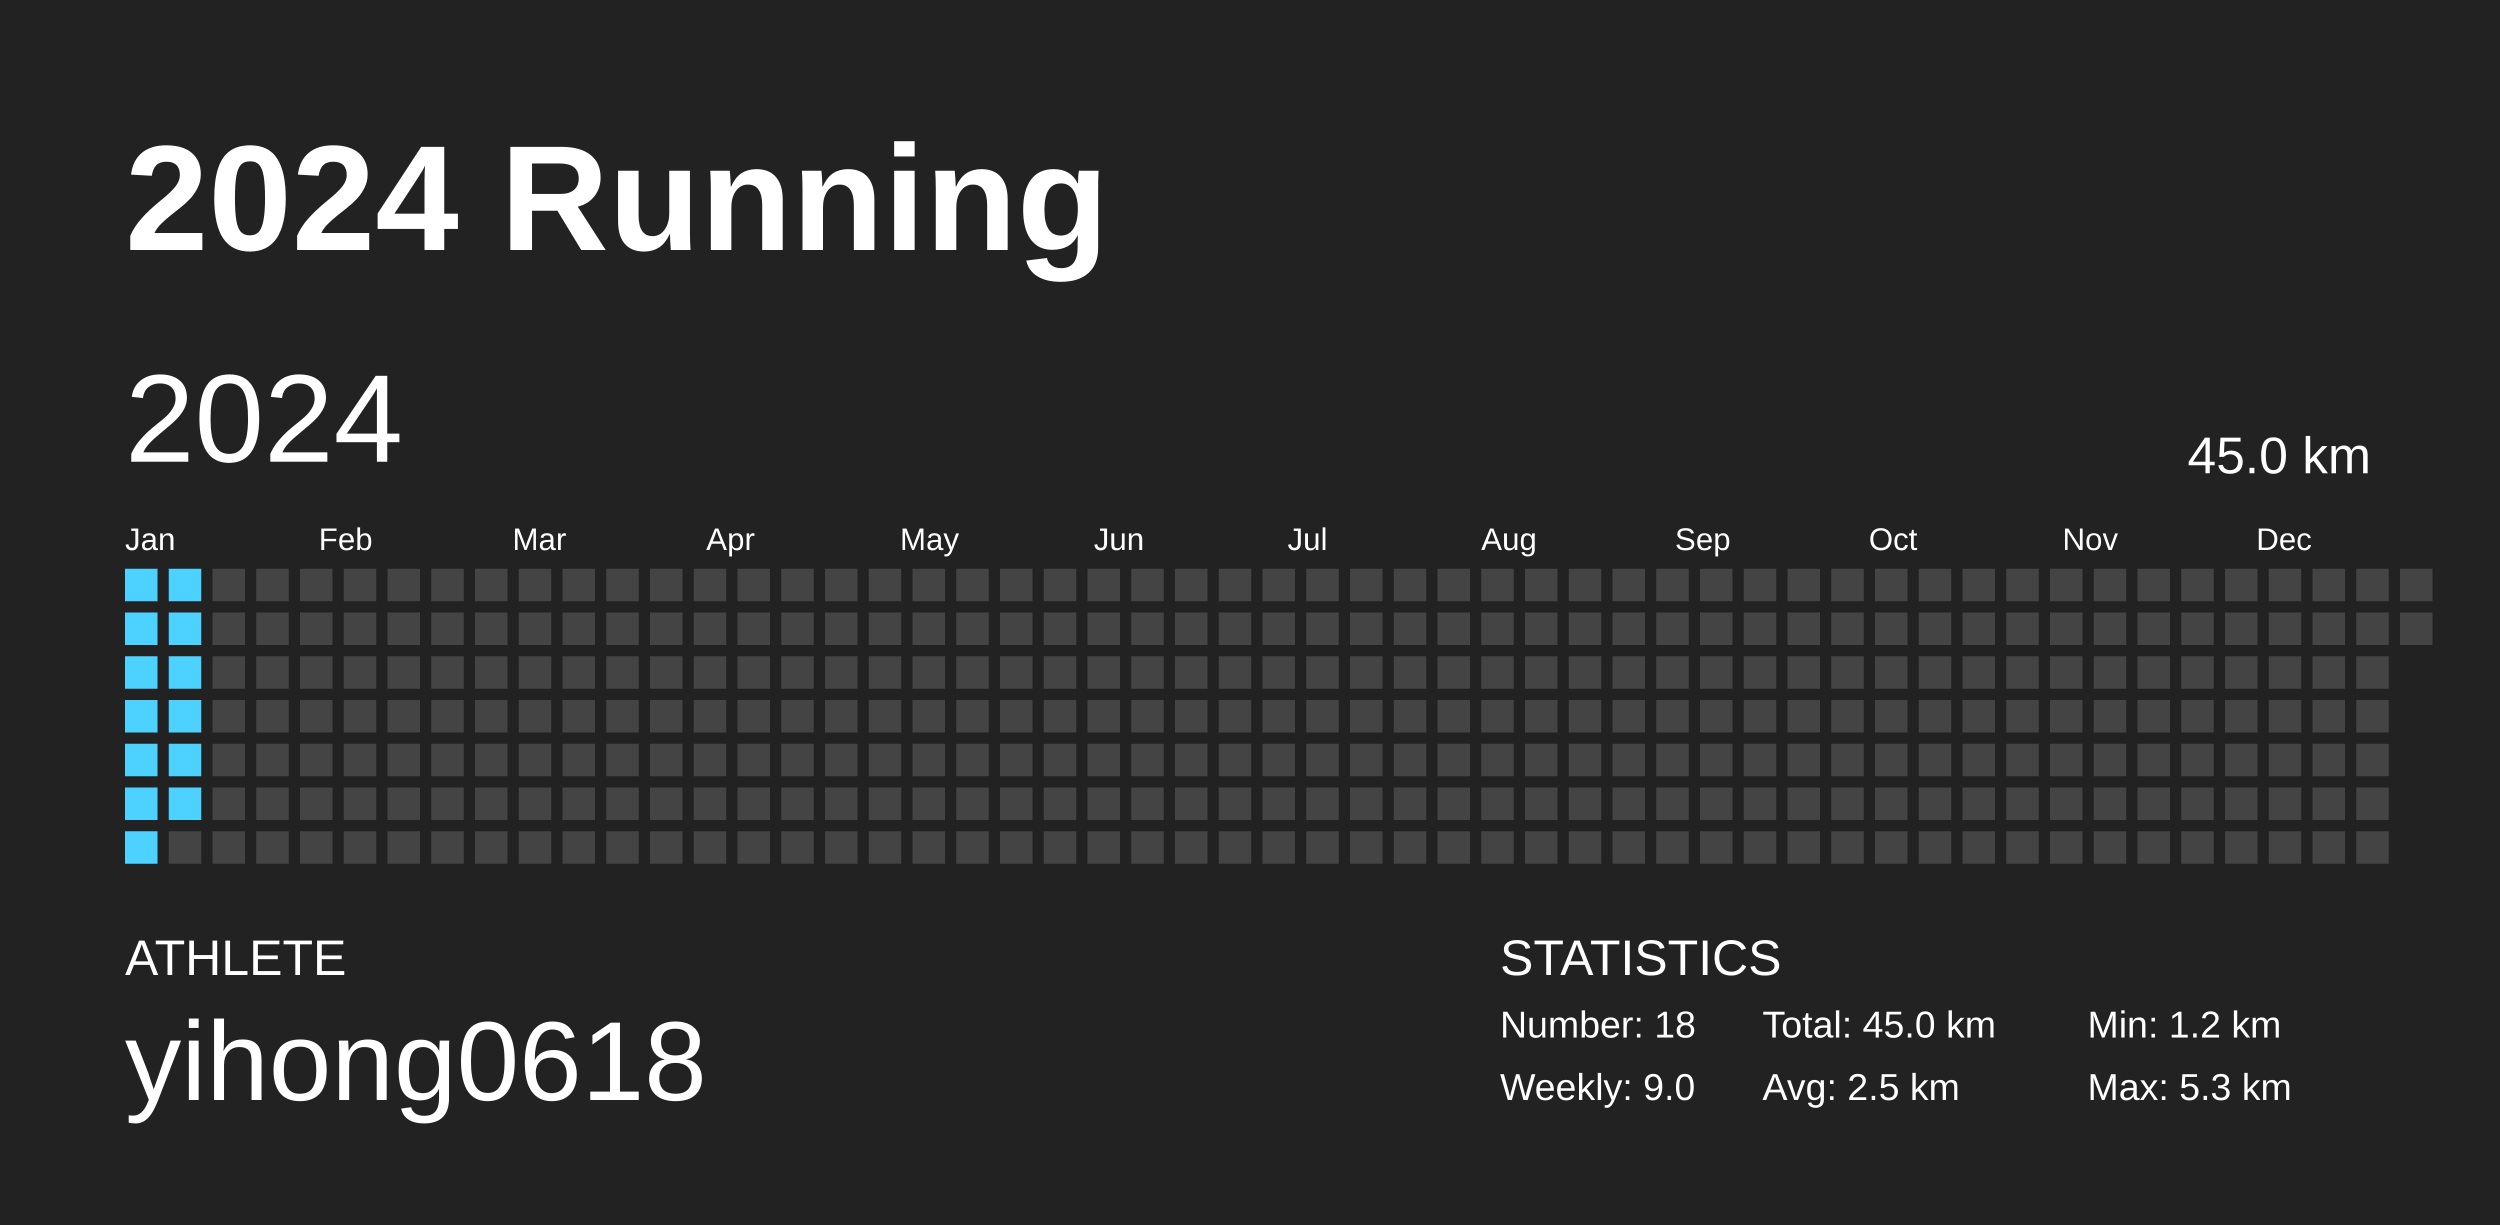
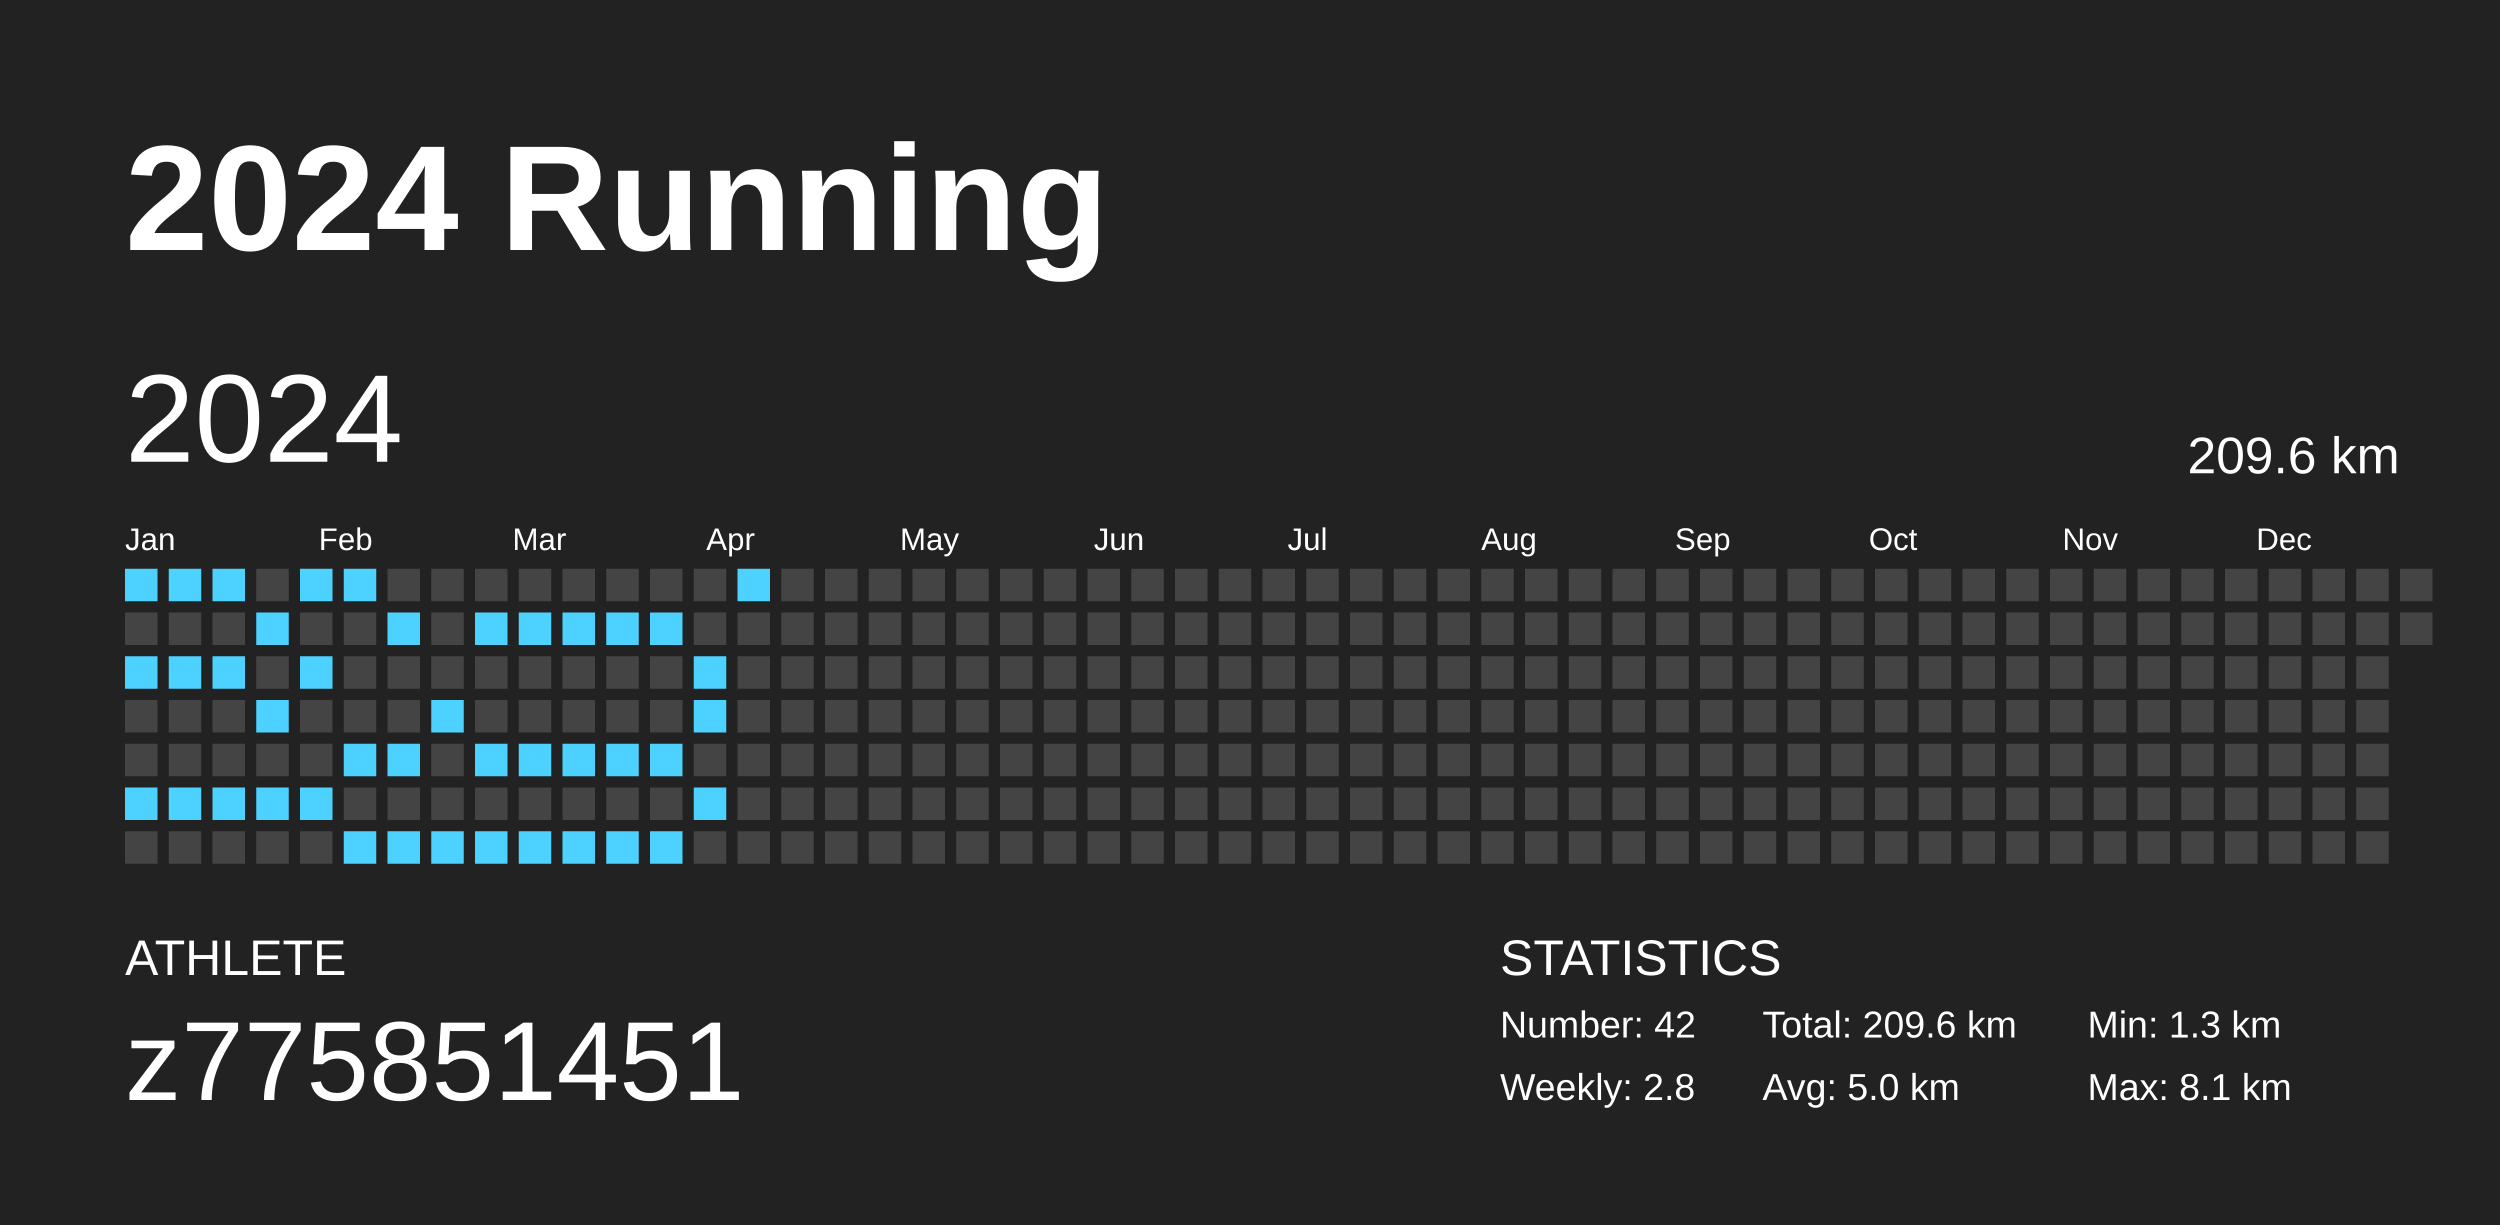
<svg xmlns="http://www.w3.org/2000/svg" baseProfile="full" height="98mm" version="1.1" viewBox="0,0,200,98" width="200mm">
  <defs />
  <rect fill="#222222" height="98" width="200" x="0" y="0" />
  <text fill="#FFFFFF" style="font-size:12px; font-family:Arial; font-weight:bold;" x="10" y="20">2024 Running</text>
  <text fill="#FFFFFF" style="font-size:4px; font-family:Arial" x="10" y="78">ATHLETE</text>
-   <text fill="#FFFFFF" style="font-size:9px; font-family:Arial" x="10" y="88">yihong0618</text>
+   <text fill="#FFFFFF" style="font-size:9px; font-family:Arial" x="10" y="88">z775851451</text>
  <text fill="#FFFFFF" style="font-size:4px; font-family:Arial" x="120" y="78">STATISTICS</text>
-   <text fill="#FFFFFF" style="font-size:3px; font-family:Arial" x="120" y="83">Number: 18</text>
-   <text fill="#FFFFFF" style="font-size:3px; font-family:Arial" x="120" y="88">Weekly: 9.0</text>
-   <text fill="#FFFFFF" style="font-size:3px; font-family:Arial" x="141" y="83">Total: 45.0 km</text>
-   <text fill="#FFFFFF" style="font-size:3px; font-family:Arial" x="141" y="88">Avg: 2.5 km</text>
-   <text fill="#FFFFFF" style="font-size:3px; font-family:Arial" x="167" y="83">Min: 1.2 km</text>
-   <text fill="#FFFFFF" style="font-size:3px; font-family:Arial" x="167" y="88">Max: 5.3 km</text>
+   <text fill="#FFFFFF" style="font-size:3px; font-family:Arial" x="120" y="83">Number: 42</text>
+   <text fill="#FFFFFF" style="font-size:3px; font-family:Arial" x="120" y="88">Weekly: 2.8</text>
+   <text fill="#FFFFFF" style="font-size:3px; font-family:Arial" x="141" y="83">Total: 209.6 km</text>
+   <text fill="#FFFFFF" style="font-size:3px; font-family:Arial" x="141" y="88">Avg: 5.0 km</text>
+   <text fill="#FFFFFF" style="font-size:3px; font-family:Arial" x="167" y="83">Min: 1.3 km</text>
+   <text fill="#FFFFFF" style="font-size:3px; font-family:Arial" x="167" y="88">Max: 8.1 km</text>
  <text dominant-baseline="hanging" fill="#FFFFFF" style="font-size:10.0px; font-family:Arial;" x="10" y="30">2024</text>
-   <text dominant-baseline="hanging" fill="#FFFFFF" style="font-size:4.125px; font-family:Arial;" x="175" y="35">45.0 km</text>
+   <text dominant-baseline="hanging" fill="#FFFFFF" style="font-size:4.125px; font-family:Arial;" x="175" y="35">209.6 km</text>
  <text fill="#FFFFFF" style="font-size:2.5px; font-family:Arial" x="10.0" y="44">Jan</text>
  <text fill="#FFFFFF" style="font-size:2.5px; font-family:Arial" x="25.5" y="44">Feb</text>
  <text fill="#FFFFFF" style="font-size:2.5px; font-family:Arial" x="41.0" y="44">Mar</text>
  <text fill="#FFFFFF" style="font-size:2.5px; font-family:Arial" x="56.5" y="44">Apr</text>
  <text fill="#FFFFFF" style="font-size:2.5px; font-family:Arial" x="72.0" y="44">May</text>
  <text fill="#FFFFFF" style="font-size:2.5px; font-family:Arial" x="87.5" y="44">Jun</text>
  <text fill="#FFFFFF" style="font-size:2.5px; font-family:Arial" x="103.0" y="44">Jul</text>
  <text fill="#FFFFFF" style="font-size:2.5px; font-family:Arial" x="118.5" y="44">Aug</text>
  <text fill="#FFFFFF" style="font-size:2.5px; font-family:Arial" x="134.0" y="44">Sep</text>
  <text fill="#FFFFFF" style="font-size:2.5px; font-family:Arial" x="149.5" y="44">Oct</text>
  <text fill="#FFFFFF" style="font-size:2.5px; font-family:Arial" x="165.0" y="44">Nov</text>
  <text fill="#FFFFFF" style="font-size:2.5px; font-family:Arial" x="180.5" y="44">Dec</text>
  <rect fill="#4dd2ff" height="2.6" width="2.6" x="10.0" y="45.5" />
-   <rect fill="#4dd2ff" height="2.6" width="2.6" x="10.0" y="49.0" />
+   <rect fill="#444444" height="2.6" width="2.6" x="10.0" y="49.0" />
  <rect fill="#4dd2ff" height="2.6" width="2.6" x="10.0" y="52.5" />
-   <rect fill="#4dd2ff" height="2.6" width="2.6" x="10.0" y="56.0" />
-   <rect fill="#4dd2ff" height="2.6" width="2.6" x="10.0" y="59.5" />
+   <rect fill="#444444" height="2.6" width="2.6" x="10.0" y="56.0" />
+   <rect fill="#444444" height="2.6" width="2.6" x="10.0" y="59.5" />
  <rect fill="#4dd2ff" height="2.6" width="2.6" x="10.0" y="63.0" />
-   <rect fill="#4dd2ff" height="2.6" width="2.6" x="10.0" y="66.5" />
+   <rect fill="#444444" height="2.6" width="2.6" x="10.0" y="66.5" />
  <rect fill="#4dd2ff" height="2.6" width="2.6" x="13.5" y="45.5" />
-   <rect fill="#4dd2ff" height="2.6" width="2.6" x="13.5" y="49.0" />
+   <rect fill="#444444" height="2.6" width="2.6" x="13.5" y="49.0" />
  <rect fill="#4dd2ff" height="2.6" width="2.6" x="13.5" y="52.5" />
-   <rect fill="#4dd2ff" height="2.6" width="2.6" x="13.5" y="56.0" />
-   <rect fill="#4dd2ff" height="2.6" width="2.6" x="13.5" y="59.5" />
+   <rect fill="#444444" height="2.6" width="2.6" x="13.5" y="56.0" />
+   <rect fill="#444444" height="2.6" width="2.6" x="13.5" y="59.5" />
  <rect fill="#4dd2ff" height="2.6" width="2.6" x="13.5" y="63.0" />
  <rect fill="#444444" height="2.6" width="2.6" x="13.5" y="66.5" />
-   <rect fill="#444444" height="2.6" width="2.6" x="17.0" y="45.5" />
+   <rect fill="#4dd2ff" height="2.6" width="2.6" x="17.0" y="45.5" />
  <rect fill="#444444" height="2.6" width="2.6" x="17.0" y="49.0" />
-   <rect fill="#444444" height="2.6" width="2.6" x="17.0" y="52.5" />
+   <rect fill="#4dd2ff" height="2.6" width="2.6" x="17.0" y="52.5" />
  <rect fill="#444444" height="2.6" width="2.6" x="17.0" y="56.0" />
  <rect fill="#444444" height="2.6" width="2.6" x="17.0" y="59.5" />
-   <rect fill="#444444" height="2.6" width="2.6" x="17.0" y="63.0" />
+   <rect fill="#4dd2ff" height="2.6" width="2.6" x="17.0" y="63.0" />
  <rect fill="#444444" height="2.6" width="2.6" x="17.0" y="66.5" />
  <rect fill="#444444" height="2.6" width="2.6" x="20.5" y="45.5" />
-   <rect fill="#444444" height="2.6" width="2.6" x="20.5" y="49.0" />
+   <rect fill="#4dd2ff" height="2.6" width="2.6" x="20.5" y="49.0" />
  <rect fill="#444444" height="2.6" width="2.6" x="20.5" y="52.5" />
-   <rect fill="#444444" height="2.6" width="2.6" x="20.5" y="56.0" />
+   <rect fill="#4dd2ff" height="2.6" width="2.6" x="20.5" y="56.0" />
  <rect fill="#444444" height="2.6" width="2.6" x="20.5" y="59.5" />
-   <rect fill="#444444" height="2.6" width="2.6" x="20.5" y="63.0" />
+   <rect fill="#4dd2ff" height="2.6" width="2.6" x="20.5" y="63.0" />
  <rect fill="#444444" height="2.6" width="2.6" x="20.5" y="66.5" />
-   <rect fill="#444444" height="2.6" width="2.6" x="24.0" y="45.5" />
+   <rect fill="#4dd2ff" height="2.6" width="2.6" x="24.0" y="45.5" />
  <rect fill="#444444" height="2.6" width="2.6" x="24.0" y="49.0" />
-   <rect fill="#444444" height="2.6" width="2.6" x="24.0" y="52.5" />
+   <rect fill="#4dd2ff" height="2.6" width="2.6" x="24.0" y="52.5" />
  <rect fill="#444444" height="2.6" width="2.6" x="24.0" y="56.0" />
  <rect fill="#444444" height="2.6" width="2.6" x="24.0" y="59.5" />
-   <rect fill="#444444" height="2.6" width="2.6" x="24.0" y="63.0" />
+   <rect fill="#4dd2ff" height="2.6" width="2.6" x="24.0" y="63.0" />
  <rect fill="#444444" height="2.6" width="2.6" x="24.0" y="66.5" />
-   <rect fill="#444444" height="2.6" width="2.6" x="27.5" y="45.5" />
+   <rect fill="#4dd2ff" height="2.6" width="2.6" x="27.5" y="45.5" />
  <rect fill="#444444" height="2.6" width="2.6" x="27.5" y="49.0" />
  <rect fill="#444444" height="2.6" width="2.6" x="27.5" y="52.5" />
  <rect fill="#444444" height="2.6" width="2.6" x="27.5" y="56.0" />
-   <rect fill="#444444" height="2.6" width="2.6" x="27.5" y="59.5" />
+   <rect fill="#4dd2ff" height="2.6" width="2.6" x="27.5" y="59.5" />
  <rect fill="#444444" height="2.6" width="2.6" x="27.5" y="63.0" />
-   <rect fill="#444444" height="2.6" width="2.6" x="27.5" y="66.5" />
+   <rect fill="#4dd2ff" height="2.6" width="2.6" x="27.5" y="66.5" />
  <rect fill="#444444" height="2.6" width="2.6" x="31.0" y="45.5" />
-   <rect fill="#444444" height="2.6" width="2.6" x="31.0" y="49.0" />
+   <rect fill="#4dd2ff" height="2.6" width="2.6" x="31.0" y="49.0" />
  <rect fill="#444444" height="2.6" width="2.6" x="31.0" y="52.5" />
  <rect fill="#444444" height="2.6" width="2.6" x="31.0" y="56.0" />
-   <rect fill="#444444" height="2.6" width="2.6" x="31.0" y="59.5" />
+   <rect fill="#4dd2ff" height="2.6" width="2.6" x="31.0" y="59.5" />
  <rect fill="#444444" height="2.6" width="2.6" x="31.0" y="63.0" />
-   <rect fill="#444444" height="2.6" width="2.6" x="31.0" y="66.5" />
+   <rect fill="#4dd2ff" height="2.6" width="2.6" x="31.0" y="66.5" />
  <rect fill="#444444" height="2.6" width="2.6" x="34.5" y="45.5" />
  <rect fill="#444444" height="2.6" width="2.6" x="34.5" y="49.0" />
  <rect fill="#444444" height="2.6" width="2.6" x="34.5" y="52.5" />
-   <rect fill="#444444" height="2.6" width="2.6" x="34.5" y="56.0" />
+   <rect fill="#4dd2ff" height="2.6" width="2.6" x="34.5" y="56.0" />
  <rect fill="#444444" height="2.6" width="2.6" x="34.5" y="59.5" />
  <rect fill="#444444" height="2.6" width="2.6" x="34.5" y="63.0" />
-   <rect fill="#444444" height="2.6" width="2.6" x="34.5" y="66.5" />
+   <rect fill="#4dd2ff" height="2.6" width="2.6" x="34.5" y="66.5" />
  <rect fill="#444444" height="2.6" width="2.6" x="38.0" y="45.5" />
-   <rect fill="#444444" height="2.6" width="2.6" x="38.0" y="49.0" />
+   <rect fill="#4dd2ff" height="2.6" width="2.6" x="38.0" y="49.0" />
  <rect fill="#444444" height="2.6" width="2.6" x="38.0" y="52.5" />
  <rect fill="#444444" height="2.6" width="2.6" x="38.0" y="56.0" />
-   <rect fill="#444444" height="2.6" width="2.6" x="38.0" y="59.5" />
+   <rect fill="#4dd2ff" height="2.6" width="2.6" x="38.0" y="59.5" />
  <rect fill="#444444" height="2.6" width="2.6" x="38.0" y="63.0" />
-   <rect fill="#444444" height="2.6" width="2.6" x="38.0" y="66.5" />
+   <rect fill="#4dd2ff" height="2.6" width="2.6" x="38.0" y="66.5" />
  <rect fill="#444444" height="2.6" width="2.6" x="41.5" y="45.5" />
-   <rect fill="#444444" height="2.6" width="2.6" x="41.5" y="49.0" />
+   <rect fill="#4dd2ff" height="2.6" width="2.6" x="41.5" y="49.0" />
  <rect fill="#444444" height="2.6" width="2.6" x="41.5" y="52.5" />
  <rect fill="#444444" height="2.6" width="2.6" x="41.5" y="56.0" />
-   <rect fill="#444444" height="2.6" width="2.6" x="41.5" y="59.5" />
+   <rect fill="#4dd2ff" height="2.6" width="2.6" x="41.5" y="59.5" />
  <rect fill="#444444" height="2.6" width="2.6" x="41.5" y="63.0" />
-   <rect fill="#444444" height="2.6" width="2.6" x="41.5" y="66.5" />
+   <rect fill="#4dd2ff" height="2.6" width="2.6" x="41.5" y="66.5" />
  <rect fill="#444444" height="2.6" width="2.6" x="45.0" y="45.5" />
-   <rect fill="#444444" height="2.6" width="2.6" x="45.0" y="49.0" />
+   <rect fill="#4dd2ff" height="2.6" width="2.6" x="45.0" y="49.0" />
  <rect fill="#444444" height="2.6" width="2.6" x="45.0" y="52.5" />
  <rect fill="#444444" height="2.6" width="2.6" x="45.0" y="56.0" />
-   <rect fill="#444444" height="2.6" width="2.6" x="45.0" y="59.5" />
+   <rect fill="#4dd2ff" height="2.6" width="2.6" x="45.0" y="59.5" />
  <rect fill="#444444" height="2.6" width="2.6" x="45.0" y="63.0" />
-   <rect fill="#444444" height="2.6" width="2.6" x="45.0" y="66.5" />
+   <rect fill="#4dd2ff" height="2.6" width="2.6" x="45.0" y="66.5" />
  <rect fill="#444444" height="2.6" width="2.6" x="48.5" y="45.5" />
-   <rect fill="#444444" height="2.6" width="2.6" x="48.5" y="49.0" />
+   <rect fill="#4dd2ff" height="2.6" width="2.6" x="48.5" y="49.0" />
  <rect fill="#444444" height="2.6" width="2.6" x="48.5" y="52.5" />
  <rect fill="#444444" height="2.6" width="2.6" x="48.5" y="56.0" />
-   <rect fill="#444444" height="2.6" width="2.6" x="48.5" y="59.5" />
+   <rect fill="#4dd2ff" height="2.6" width="2.6" x="48.5" y="59.5" />
  <rect fill="#444444" height="2.6" width="2.6" x="48.5" y="63.0" />
-   <rect fill="#444444" height="2.6" width="2.6" x="48.5" y="66.5" />
+   <rect fill="#4dd2ff" height="2.6" width="2.6" x="48.5" y="66.5" />
  <rect fill="#444444" height="2.6" width="2.6" x="52.0" y="45.5" />
-   <rect fill="#444444" height="2.6" width="2.6" x="52.0" y="49.0" />
+   <rect fill="#4dd2ff" height="2.6" width="2.6" x="52.0" y="49.0" />
  <rect fill="#444444" height="2.6" width="2.6" x="52.0" y="52.5" />
  <rect fill="#444444" height="2.6" width="2.6" x="52.0" y="56.0" />
-   <rect fill="#444444" height="2.6" width="2.6" x="52.0" y="59.5" />
+   <rect fill="#4dd2ff" height="2.6" width="2.6" x="52.0" y="59.5" />
  <rect fill="#444444" height="2.6" width="2.6" x="52.0" y="63.0" />
-   <rect fill="#444444" height="2.6" width="2.6" x="52.0" y="66.5" />
+   <rect fill="#4dd2ff" height="2.6" width="2.6" x="52.0" y="66.5" />
  <rect fill="#444444" height="2.6" width="2.6" x="55.5" y="45.5" />
  <rect fill="#444444" height="2.6" width="2.6" x="55.5" y="49.0" />
-   <rect fill="#444444" height="2.6" width="2.6" x="55.5" y="52.5" />
-   <rect fill="#444444" height="2.6" width="2.6" x="55.5" y="56.0" />
+   <rect fill="#4dd2ff" height="2.6" width="2.6" x="55.5" y="52.5" />
+   <rect fill="#4dd2ff" height="2.6" width="2.6" x="55.5" y="56.0" />
  <rect fill="#444444" height="2.6" width="2.6" x="55.5" y="59.5" />
-   <rect fill="#444444" height="2.6" width="2.6" x="55.5" y="63.0" />
+   <rect fill="#4dd2ff" height="2.6" width="2.6" x="55.5" y="63.0" />
  <rect fill="#444444" height="2.6" width="2.6" x="55.5" y="66.5" />
-   <rect fill="#444444" height="2.6" width="2.6" x="59.0" y="45.5" />
+   <rect fill="#4dd2ff" height="2.6" width="2.6" x="59.0" y="45.5" />
  <rect fill="#444444" height="2.6" width="2.6" x="59.0" y="49.0" />
  <rect fill="#444444" height="2.6" width="2.6" x="59.0" y="52.5" />
  <rect fill="#444444" height="2.6" width="2.6" x="59.0" y="56.0" />
  <rect fill="#444444" height="2.6" width="2.6" x="59.0" y="59.5" />
  <rect fill="#444444" height="2.6" width="2.6" x="59.0" y="63.0" />
  <rect fill="#444444" height="2.6" width="2.6" x="59.0" y="66.5" />
  <rect fill="#444444" height="2.6" width="2.6" x="62.5" y="45.5" />
  <rect fill="#444444" height="2.6" width="2.6" x="62.5" y="49.0" />
  <rect fill="#444444" height="2.6" width="2.6" x="62.5" y="52.5" />
  <rect fill="#444444" height="2.6" width="2.6" x="62.5" y="56.0" />
  <rect fill="#444444" height="2.6" width="2.6" x="62.5" y="59.5" />
  <rect fill="#444444" height="2.6" width="2.6" x="62.5" y="63.0" />
  <rect fill="#444444" height="2.6" width="2.6" x="62.5" y="66.5" />
  <rect fill="#444444" height="2.6" width="2.6" x="66.0" y="45.5" />
  <rect fill="#444444" height="2.6" width="2.6" x="66.0" y="49.0" />
  <rect fill="#444444" height="2.6" width="2.6" x="66.0" y="52.5" />
  <rect fill="#444444" height="2.6" width="2.6" x="66.0" y="56.0" />
  <rect fill="#444444" height="2.6" width="2.6" x="66.0" y="59.5" />
  <rect fill="#444444" height="2.6" width="2.6" x="66.0" y="63.0" />
  <rect fill="#444444" height="2.6" width="2.6" x="66.0" y="66.5" />
  <rect fill="#444444" height="2.6" width="2.6" x="69.5" y="45.5" />
  <rect fill="#444444" height="2.6" width="2.6" x="69.5" y="49.0" />
  <rect fill="#444444" height="2.6" width="2.6" x="69.5" y="52.5" />
  <rect fill="#444444" height="2.6" width="2.6" x="69.5" y="56.0" />
  <rect fill="#444444" height="2.6" width="2.6" x="69.5" y="59.5" />
  <rect fill="#444444" height="2.6" width="2.6" x="69.5" y="63.0" />
  <rect fill="#444444" height="2.6" width="2.6" x="69.5" y="66.5" />
  <rect fill="#444444" height="2.6" width="2.6" x="73.0" y="45.5" />
  <rect fill="#444444" height="2.6" width="2.6" x="73.0" y="49.0" />
  <rect fill="#444444" height="2.6" width="2.6" x="73.0" y="52.5" />
  <rect fill="#444444" height="2.6" width="2.6" x="73.0" y="56.0" />
  <rect fill="#444444" height="2.6" width="2.6" x="73.0" y="59.5" />
  <rect fill="#444444" height="2.6" width="2.6" x="73.0" y="63.0" />
  <rect fill="#444444" height="2.6" width="2.6" x="73.0" y="66.5" />
  <rect fill="#444444" height="2.6" width="2.6" x="76.5" y="45.5" />
  <rect fill="#444444" height="2.6" width="2.6" x="76.5" y="49.0" />
  <rect fill="#444444" height="2.6" width="2.6" x="76.5" y="52.5" />
  <rect fill="#444444" height="2.6" width="2.6" x="76.5" y="56.0" />
  <rect fill="#444444" height="2.6" width="2.6" x="76.5" y="59.5" />
  <rect fill="#444444" height="2.6" width="2.6" x="76.5" y="63.0" />
  <rect fill="#444444" height="2.6" width="2.6" x="76.5" y="66.5" />
  <rect fill="#444444" height="2.6" width="2.6" x="80.0" y="45.5" />
  <rect fill="#444444" height="2.6" width="2.6" x="80.0" y="49.0" />
  <rect fill="#444444" height="2.6" width="2.6" x="80.0" y="52.5" />
  <rect fill="#444444" height="2.6" width="2.6" x="80.0" y="56.0" />
  <rect fill="#444444" height="2.6" width="2.6" x="80.0" y="59.5" />
  <rect fill="#444444" height="2.6" width="2.6" x="80.0" y="63.0" />
  <rect fill="#444444" height="2.6" width="2.6" x="80.0" y="66.5" />
  <rect fill="#444444" height="2.6" width="2.6" x="83.5" y="45.5" />
  <rect fill="#444444" height="2.6" width="2.6" x="83.5" y="49.0" />
  <rect fill="#444444" height="2.6" width="2.6" x="83.5" y="52.5" />
  <rect fill="#444444" height="2.6" width="2.6" x="83.5" y="56.0" />
  <rect fill="#444444" height="2.6" width="2.6" x="83.5" y="59.5" />
  <rect fill="#444444" height="2.6" width="2.6" x="83.5" y="63.0" />
  <rect fill="#444444" height="2.6" width="2.6" x="83.5" y="66.5" />
  <rect fill="#444444" height="2.6" width="2.6" x="87.0" y="45.5" />
  <rect fill="#444444" height="2.6" width="2.6" x="87.0" y="49.0" />
  <rect fill="#444444" height="2.6" width="2.6" x="87.0" y="52.5" />
  <rect fill="#444444" height="2.6" width="2.6" x="87.0" y="56.0" />
  <rect fill="#444444" height="2.6" width="2.6" x="87.0" y="59.5" />
  <rect fill="#444444" height="2.6" width="2.6" x="87.0" y="63.0" />
  <rect fill="#444444" height="2.6" width="2.6" x="87.0" y="66.5" />
  <rect fill="#444444" height="2.6" width="2.6" x="90.5" y="45.5" />
  <rect fill="#444444" height="2.6" width="2.6" x="90.5" y="49.0" />
  <rect fill="#444444" height="2.6" width="2.6" x="90.5" y="52.5" />
  <rect fill="#444444" height="2.6" width="2.6" x="90.5" y="56.0" />
  <rect fill="#444444" height="2.6" width="2.6" x="90.5" y="59.5" />
  <rect fill="#444444" height="2.6" width="2.6" x="90.5" y="63.0" />
  <rect fill="#444444" height="2.6" width="2.6" x="90.5" y="66.5" />
  <rect fill="#444444" height="2.6" width="2.6" x="94.0" y="45.5" />
  <rect fill="#444444" height="2.6" width="2.6" x="94.0" y="49.0" />
  <rect fill="#444444" height="2.6" width="2.6" x="94.0" y="52.5" />
  <rect fill="#444444" height="2.6" width="2.6" x="94.0" y="56.0" />
  <rect fill="#444444" height="2.6" width="2.6" x="94.0" y="59.5" />
  <rect fill="#444444" height="2.6" width="2.6" x="94.0" y="63.0" />
  <rect fill="#444444" height="2.6" width="2.6" x="94.0" y="66.5" />
  <rect fill="#444444" height="2.6" width="2.6" x="97.5" y="45.5" />
  <rect fill="#444444" height="2.6" width="2.6" x="97.5" y="49.0" />
  <rect fill="#444444" height="2.6" width="2.6" x="97.5" y="52.5" />
  <rect fill="#444444" height="2.6" width="2.6" x="97.5" y="56.0" />
  <rect fill="#444444" height="2.6" width="2.6" x="97.5" y="59.5" />
  <rect fill="#444444" height="2.6" width="2.6" x="97.5" y="63.0" />
  <rect fill="#444444" height="2.6" width="2.6" x="97.5" y="66.5" />
  <rect fill="#444444" height="2.6" width="2.6" x="101.0" y="45.5" />
  <rect fill="#444444" height="2.6" width="2.6" x="101.0" y="49.0" />
  <rect fill="#444444" height="2.6" width="2.6" x="101.0" y="52.5" />
  <rect fill="#444444" height="2.6" width="2.6" x="101.0" y="56.0" />
  <rect fill="#444444" height="2.6" width="2.6" x="101.0" y="59.5" />
  <rect fill="#444444" height="2.6" width="2.6" x="101.0" y="63.0" />
  <rect fill="#444444" height="2.6" width="2.6" x="101.0" y="66.5" />
  <rect fill="#444444" height="2.6" width="2.6" x="104.5" y="45.5" />
  <rect fill="#444444" height="2.6" width="2.6" x="104.5" y="49.0" />
  <rect fill="#444444" height="2.6" width="2.6" x="104.5" y="52.5" />
  <rect fill="#444444" height="2.6" width="2.6" x="104.5" y="56.0" />
  <rect fill="#444444" height="2.6" width="2.6" x="104.5" y="59.5" />
  <rect fill="#444444" height="2.6" width="2.6" x="104.5" y="63.0" />
  <rect fill="#444444" height="2.6" width="2.6" x="104.5" y="66.5" />
  <rect fill="#444444" height="2.6" width="2.6" x="108.0" y="45.5" />
  <rect fill="#444444" height="2.6" width="2.6" x="108.0" y="49.0" />
  <rect fill="#444444" height="2.6" width="2.6" x="108.0" y="52.5" />
  <rect fill="#444444" height="2.6" width="2.6" x="108.0" y="56.0" />
  <rect fill="#444444" height="2.6" width="2.6" x="108.0" y="59.5" />
  <rect fill="#444444" height="2.6" width="2.6" x="108.0" y="63.0" />
  <rect fill="#444444" height="2.6" width="2.6" x="108.0" y="66.5" />
  <rect fill="#444444" height="2.6" width="2.6" x="111.5" y="45.5" />
  <rect fill="#444444" height="2.6" width="2.6" x="111.5" y="49.0" />
  <rect fill="#444444" height="2.6" width="2.6" x="111.5" y="52.5" />
  <rect fill="#444444" height="2.6" width="2.6" x="111.5" y="56.0" />
  <rect fill="#444444" height="2.6" width="2.6" x="111.5" y="59.5" />
  <rect fill="#444444" height="2.6" width="2.6" x="111.5" y="63.0" />
  <rect fill="#444444" height="2.6" width="2.6" x="111.5" y="66.5" />
  <rect fill="#444444" height="2.6" width="2.6" x="115.0" y="45.5" />
  <rect fill="#444444" height="2.6" width="2.6" x="115.0" y="49.0" />
  <rect fill="#444444" height="2.6" width="2.6" x="115.0" y="52.5" />
  <rect fill="#444444" height="2.6" width="2.6" x="115.0" y="56.0" />
  <rect fill="#444444" height="2.6" width="2.6" x="115.0" y="59.5" />
  <rect fill="#444444" height="2.6" width="2.6" x="115.0" y="63.0" />
  <rect fill="#444444" height="2.6" width="2.6" x="115.0" y="66.5" />
  <rect fill="#444444" height="2.6" width="2.6" x="118.5" y="45.5" />
  <rect fill="#444444" height="2.6" width="2.6" x="118.5" y="49.0" />
  <rect fill="#444444" height="2.6" width="2.6" x="118.5" y="52.5" />
  <rect fill="#444444" height="2.6" width="2.6" x="118.5" y="56.0" />
  <rect fill="#444444" height="2.6" width="2.6" x="118.5" y="59.5" />
  <rect fill="#444444" height="2.6" width="2.6" x="118.5" y="63.0" />
  <rect fill="#444444" height="2.6" width="2.6" x="118.5" y="66.5" />
  <rect fill="#444444" height="2.6" width="2.6" x="122.0" y="45.5" />
  <rect fill="#444444" height="2.6" width="2.6" x="122.0" y="49.0" />
  <rect fill="#444444" height="2.6" width="2.6" x="122.0" y="52.5" />
  <rect fill="#444444" height="2.6" width="2.6" x="122.0" y="56.0" />
  <rect fill="#444444" height="2.6" width="2.6" x="122.0" y="59.5" />
  <rect fill="#444444" height="2.6" width="2.6" x="122.0" y="63.0" />
  <rect fill="#444444" height="2.6" width="2.6" x="122.0" y="66.5" />
  <rect fill="#444444" height="2.6" width="2.6" x="125.5" y="45.5" />
  <rect fill="#444444" height="2.6" width="2.6" x="125.5" y="49.0" />
  <rect fill="#444444" height="2.6" width="2.6" x="125.5" y="52.5" />
  <rect fill="#444444" height="2.6" width="2.6" x="125.5" y="56.0" />
  <rect fill="#444444" height="2.6" width="2.6" x="125.5" y="59.5" />
  <rect fill="#444444" height="2.6" width="2.6" x="125.5" y="63.0" />
  <rect fill="#444444" height="2.6" width="2.6" x="125.5" y="66.5" />
  <rect fill="#444444" height="2.6" width="2.6" x="129.0" y="45.5" />
  <rect fill="#444444" height="2.6" width="2.6" x="129.0" y="49.0" />
  <rect fill="#444444" height="2.6" width="2.6" x="129.0" y="52.5" />
  <rect fill="#444444" height="2.6" width="2.6" x="129.0" y="56.0" />
  <rect fill="#444444" height="2.6" width="2.6" x="129.0" y="59.5" />
  <rect fill="#444444" height="2.6" width="2.6" x="129.0" y="63.0" />
  <rect fill="#444444" height="2.6" width="2.6" x="129.0" y="66.5" />
  <rect fill="#444444" height="2.6" width="2.6" x="132.5" y="45.5" />
  <rect fill="#444444" height="2.6" width="2.6" x="132.5" y="49.0" />
  <rect fill="#444444" height="2.6" width="2.6" x="132.5" y="52.5" />
  <rect fill="#444444" height="2.6" width="2.6" x="132.5" y="56.0" />
  <rect fill="#444444" height="2.6" width="2.6" x="132.5" y="59.5" />
  <rect fill="#444444" height="2.6" width="2.6" x="132.5" y="63.0" />
  <rect fill="#444444" height="2.6" width="2.6" x="132.5" y="66.5" />
  <rect fill="#444444" height="2.6" width="2.6" x="136.0" y="45.5" />
  <rect fill="#444444" height="2.6" width="2.6" x="136.0" y="49.0" />
  <rect fill="#444444" height="2.6" width="2.6" x="136.0" y="52.5" />
  <rect fill="#444444" height="2.6" width="2.6" x="136.0" y="56.0" />
  <rect fill="#444444" height="2.6" width="2.6" x="136.0" y="59.5" />
  <rect fill="#444444" height="2.6" width="2.6" x="136.0" y="63.0" />
  <rect fill="#444444" height="2.6" width="2.6" x="136.0" y="66.5" />
  <rect fill="#444444" height="2.6" width="2.6" x="139.5" y="45.5" />
  <rect fill="#444444" height="2.6" width="2.6" x="139.5" y="49.0" />
  <rect fill="#444444" height="2.6" width="2.6" x="139.5" y="52.5" />
  <rect fill="#444444" height="2.6" width="2.6" x="139.5" y="56.0" />
  <rect fill="#444444" height="2.6" width="2.6" x="139.5" y="59.5" />
  <rect fill="#444444" height="2.6" width="2.6" x="139.5" y="63.0" />
  <rect fill="#444444" height="2.6" width="2.6" x="139.5" y="66.5" />
  <rect fill="#444444" height="2.6" width="2.6" x="143.0" y="45.5" />
  <rect fill="#444444" height="2.6" width="2.6" x="143.0" y="49.0" />
  <rect fill="#444444" height="2.6" width="2.6" x="143.0" y="52.5" />
  <rect fill="#444444" height="2.6" width="2.6" x="143.0" y="56.0" />
  <rect fill="#444444" height="2.6" width="2.6" x="143.0" y="59.5" />
  <rect fill="#444444" height="2.6" width="2.6" x="143.0" y="63.0" />
  <rect fill="#444444" height="2.6" width="2.6" x="143.0" y="66.5" />
  <rect fill="#444444" height="2.6" width="2.6" x="146.5" y="45.5" />
  <rect fill="#444444" height="2.6" width="2.6" x="146.5" y="49.0" />
  <rect fill="#444444" height="2.6" width="2.6" x="146.5" y="52.5" />
  <rect fill="#444444" height="2.6" width="2.6" x="146.5" y="56.0" />
  <rect fill="#444444" height="2.6" width="2.6" x="146.5" y="59.5" />
  <rect fill="#444444" height="2.6" width="2.6" x="146.5" y="63.0" />
  <rect fill="#444444" height="2.6" width="2.6" x="146.5" y="66.5" />
  <rect fill="#444444" height="2.6" width="2.6" x="150.0" y="45.5" />
  <rect fill="#444444" height="2.6" width="2.6" x="150.0" y="49.0" />
  <rect fill="#444444" height="2.6" width="2.6" x="150.0" y="52.5" />
  <rect fill="#444444" height="2.6" width="2.6" x="150.0" y="56.0" />
  <rect fill="#444444" height="2.6" width="2.6" x="150.0" y="59.5" />
  <rect fill="#444444" height="2.6" width="2.6" x="150.0" y="63.0" />
  <rect fill="#444444" height="2.6" width="2.6" x="150.0" y="66.5" />
  <rect fill="#444444" height="2.6" width="2.6" x="153.5" y="45.5" />
  <rect fill="#444444" height="2.6" width="2.6" x="153.5" y="49.0" />
  <rect fill="#444444" height="2.6" width="2.6" x="153.5" y="52.5" />
  <rect fill="#444444" height="2.6" width="2.6" x="153.5" y="56.0" />
  <rect fill="#444444" height="2.6" width="2.6" x="153.5" y="59.5" />
  <rect fill="#444444" height="2.6" width="2.6" x="153.5" y="63.0" />
  <rect fill="#444444" height="2.6" width="2.6" x="153.5" y="66.5" />
  <rect fill="#444444" height="2.6" width="2.6" x="157.0" y="45.5" />
  <rect fill="#444444" height="2.6" width="2.6" x="157.0" y="49.0" />
  <rect fill="#444444" height="2.6" width="2.6" x="157.0" y="52.5" />
  <rect fill="#444444" height="2.6" width="2.6" x="157.0" y="56.0" />
  <rect fill="#444444" height="2.6" width="2.6" x="157.0" y="59.5" />
  <rect fill="#444444" height="2.6" width="2.6" x="157.0" y="63.0" />
  <rect fill="#444444" height="2.6" width="2.6" x="157.0" y="66.5" />
  <rect fill="#444444" height="2.6" width="2.6" x="160.5" y="45.5" />
  <rect fill="#444444" height="2.6" width="2.6" x="160.5" y="49.0" />
  <rect fill="#444444" height="2.6" width="2.6" x="160.5" y="52.5" />
  <rect fill="#444444" height="2.6" width="2.6" x="160.5" y="56.0" />
  <rect fill="#444444" height="2.6" width="2.6" x="160.5" y="59.5" />
  <rect fill="#444444" height="2.6" width="2.6" x="160.5" y="63.0" />
  <rect fill="#444444" height="2.6" width="2.6" x="160.5" y="66.5" />
  <rect fill="#444444" height="2.6" width="2.6" x="164.0" y="45.5" />
  <rect fill="#444444" height="2.6" width="2.6" x="164.0" y="49.0" />
  <rect fill="#444444" height="2.6" width="2.6" x="164.0" y="52.5" />
  <rect fill="#444444" height="2.6" width="2.6" x="164.0" y="56.0" />
  <rect fill="#444444" height="2.6" width="2.6" x="164.0" y="59.5" />
  <rect fill="#444444" height="2.6" width="2.6" x="164.0" y="63.0" />
  <rect fill="#444444" height="2.6" width="2.6" x="164.0" y="66.5" />
  <rect fill="#444444" height="2.6" width="2.6" x="167.5" y="45.5" />
  <rect fill="#444444" height="2.6" width="2.6" x="167.5" y="49.0" />
  <rect fill="#444444" height="2.6" width="2.6" x="167.5" y="52.5" />
  <rect fill="#444444" height="2.6" width="2.6" x="167.5" y="56.0" />
  <rect fill="#444444" height="2.6" width="2.6" x="167.5" y="59.5" />
  <rect fill="#444444" height="2.6" width="2.6" x="167.5" y="63.0" />
  <rect fill="#444444" height="2.6" width="2.6" x="167.5" y="66.5" />
  <rect fill="#444444" height="2.6" width="2.6" x="171.0" y="45.5" />
  <rect fill="#444444" height="2.6" width="2.6" x="171.0" y="49.0" />
  <rect fill="#444444" height="2.6" width="2.6" x="171.0" y="52.5" />
  <rect fill="#444444" height="2.6" width="2.6" x="171.0" y="56.0" />
  <rect fill="#444444" height="2.6" width="2.6" x="171.0" y="59.5" />
  <rect fill="#444444" height="2.6" width="2.6" x="171.0" y="63.0" />
  <rect fill="#444444" height="2.6" width="2.6" x="171.0" y="66.5" />
  <rect fill="#444444" height="2.6" width="2.6" x="174.5" y="45.5" />
  <rect fill="#444444" height="2.6" width="2.6" x="174.5" y="49.0" />
  <rect fill="#444444" height="2.6" width="2.6" x="174.5" y="52.5" />
  <rect fill="#444444" height="2.6" width="2.6" x="174.5" y="56.0" />
  <rect fill="#444444" height="2.6" width="2.6" x="174.5" y="59.5" />
  <rect fill="#444444" height="2.6" width="2.6" x="174.5" y="63.0" />
  <rect fill="#444444" height="2.6" width="2.6" x="174.5" y="66.5" />
  <rect fill="#444444" height="2.6" width="2.6" x="178.0" y="45.5" />
  <rect fill="#444444" height="2.6" width="2.6" x="178.0" y="49.0" />
  <rect fill="#444444" height="2.6" width="2.6" x="178.0" y="52.5" />
  <rect fill="#444444" height="2.6" width="2.6" x="178.0" y="56.0" />
  <rect fill="#444444" height="2.6" width="2.6" x="178.0" y="59.5" />
  <rect fill="#444444" height="2.6" width="2.6" x="178.0" y="63.0" />
  <rect fill="#444444" height="2.6" width="2.6" x="178.0" y="66.5" />
  <rect fill="#444444" height="2.6" width="2.6" x="181.5" y="45.5" />
  <rect fill="#444444" height="2.6" width="2.6" x="181.5" y="49.0" />
  <rect fill="#444444" height="2.6" width="2.6" x="181.5" y="52.5" />
  <rect fill="#444444" height="2.6" width="2.6" x="181.5" y="56.0" />
  <rect fill="#444444" height="2.6" width="2.6" x="181.5" y="59.5" />
  <rect fill="#444444" height="2.6" width="2.6" x="181.5" y="63.0" />
  <rect fill="#444444" height="2.6" width="2.6" x="181.5" y="66.5" />
  <rect fill="#444444" height="2.6" width="2.6" x="185.0" y="45.5" />
  <rect fill="#444444" height="2.6" width="2.6" x="185.0" y="49.0" />
  <rect fill="#444444" height="2.6" width="2.6" x="185.0" y="52.5" />
  <rect fill="#444444" height="2.6" width="2.6" x="185.0" y="56.0" />
  <rect fill="#444444" height="2.6" width="2.6" x="185.0" y="59.5" />
  <rect fill="#444444" height="2.6" width="2.6" x="185.0" y="63.0" />
  <rect fill="#444444" height="2.6" width="2.6" x="185.0" y="66.5" />
  <rect fill="#444444" height="2.6" width="2.6" x="188.5" y="45.5" />
  <rect fill="#444444" height="2.6" width="2.6" x="188.5" y="49.0" />
  <rect fill="#444444" height="2.6" width="2.6" x="188.5" y="52.5" />
  <rect fill="#444444" height="2.6" width="2.6" x="188.5" y="56.0" />
  <rect fill="#444444" height="2.6" width="2.6" x="188.5" y="59.5" />
  <rect fill="#444444" height="2.6" width="2.6" x="188.5" y="63.0" />
  <rect fill="#444444" height="2.6" width="2.6" x="188.5" y="66.5" />
  <rect fill="#444444" height="2.6" width="2.6" x="192.0" y="45.5" />
  <rect fill="#444444" height="2.6" width="2.6" x="192.0" y="49.0" />
</svg>
